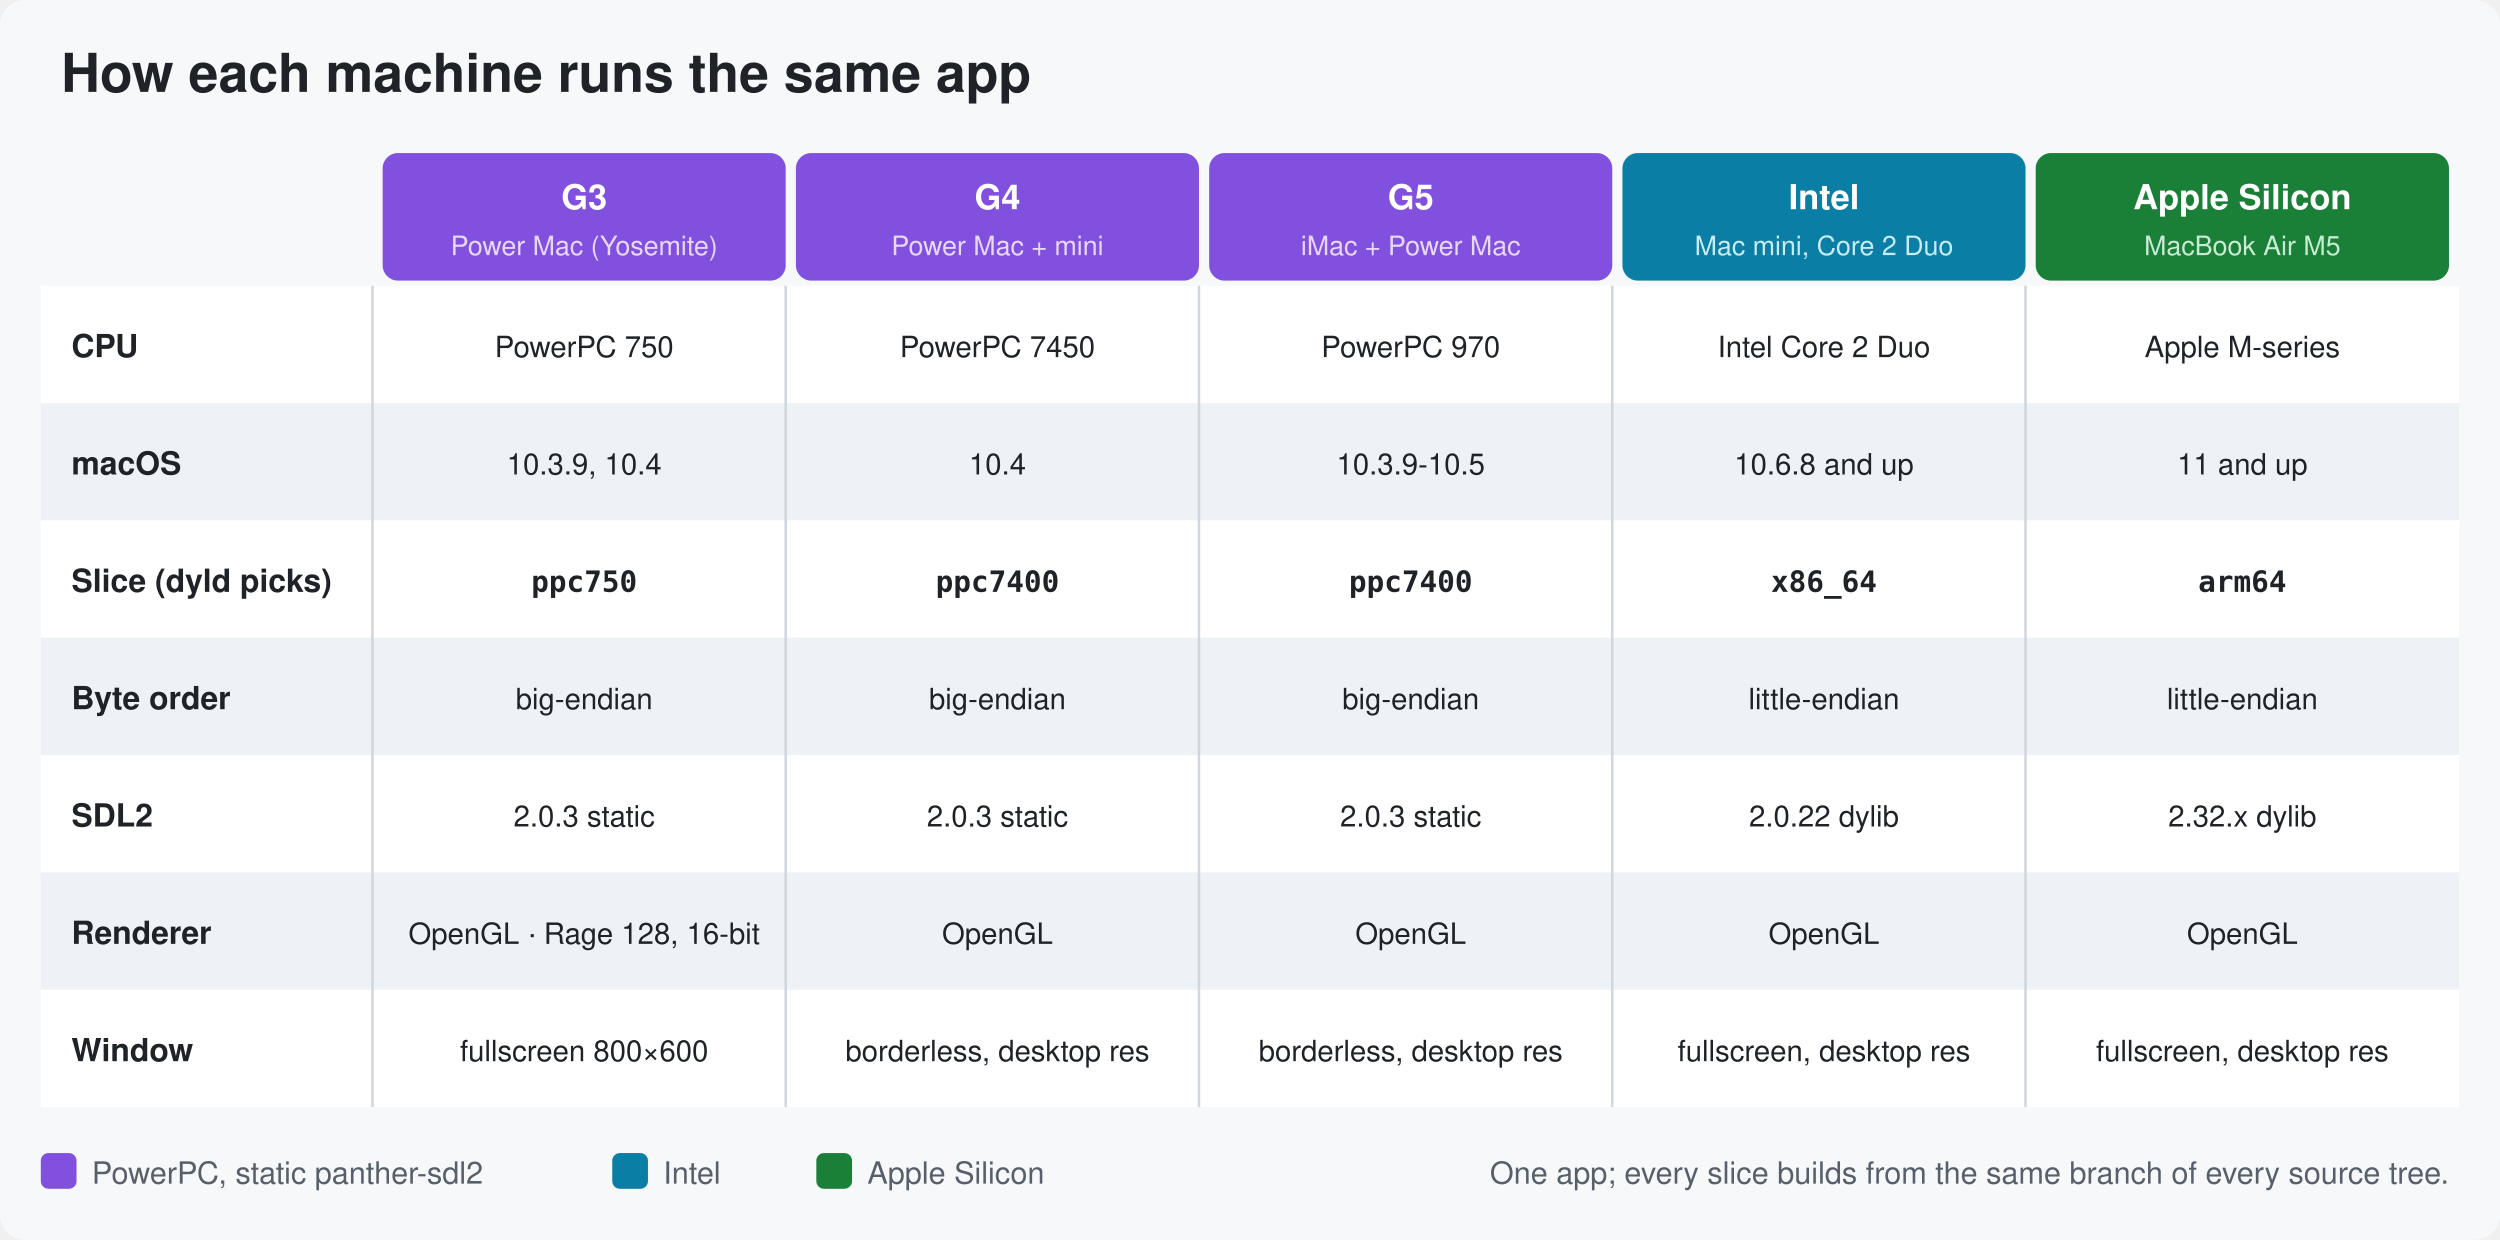
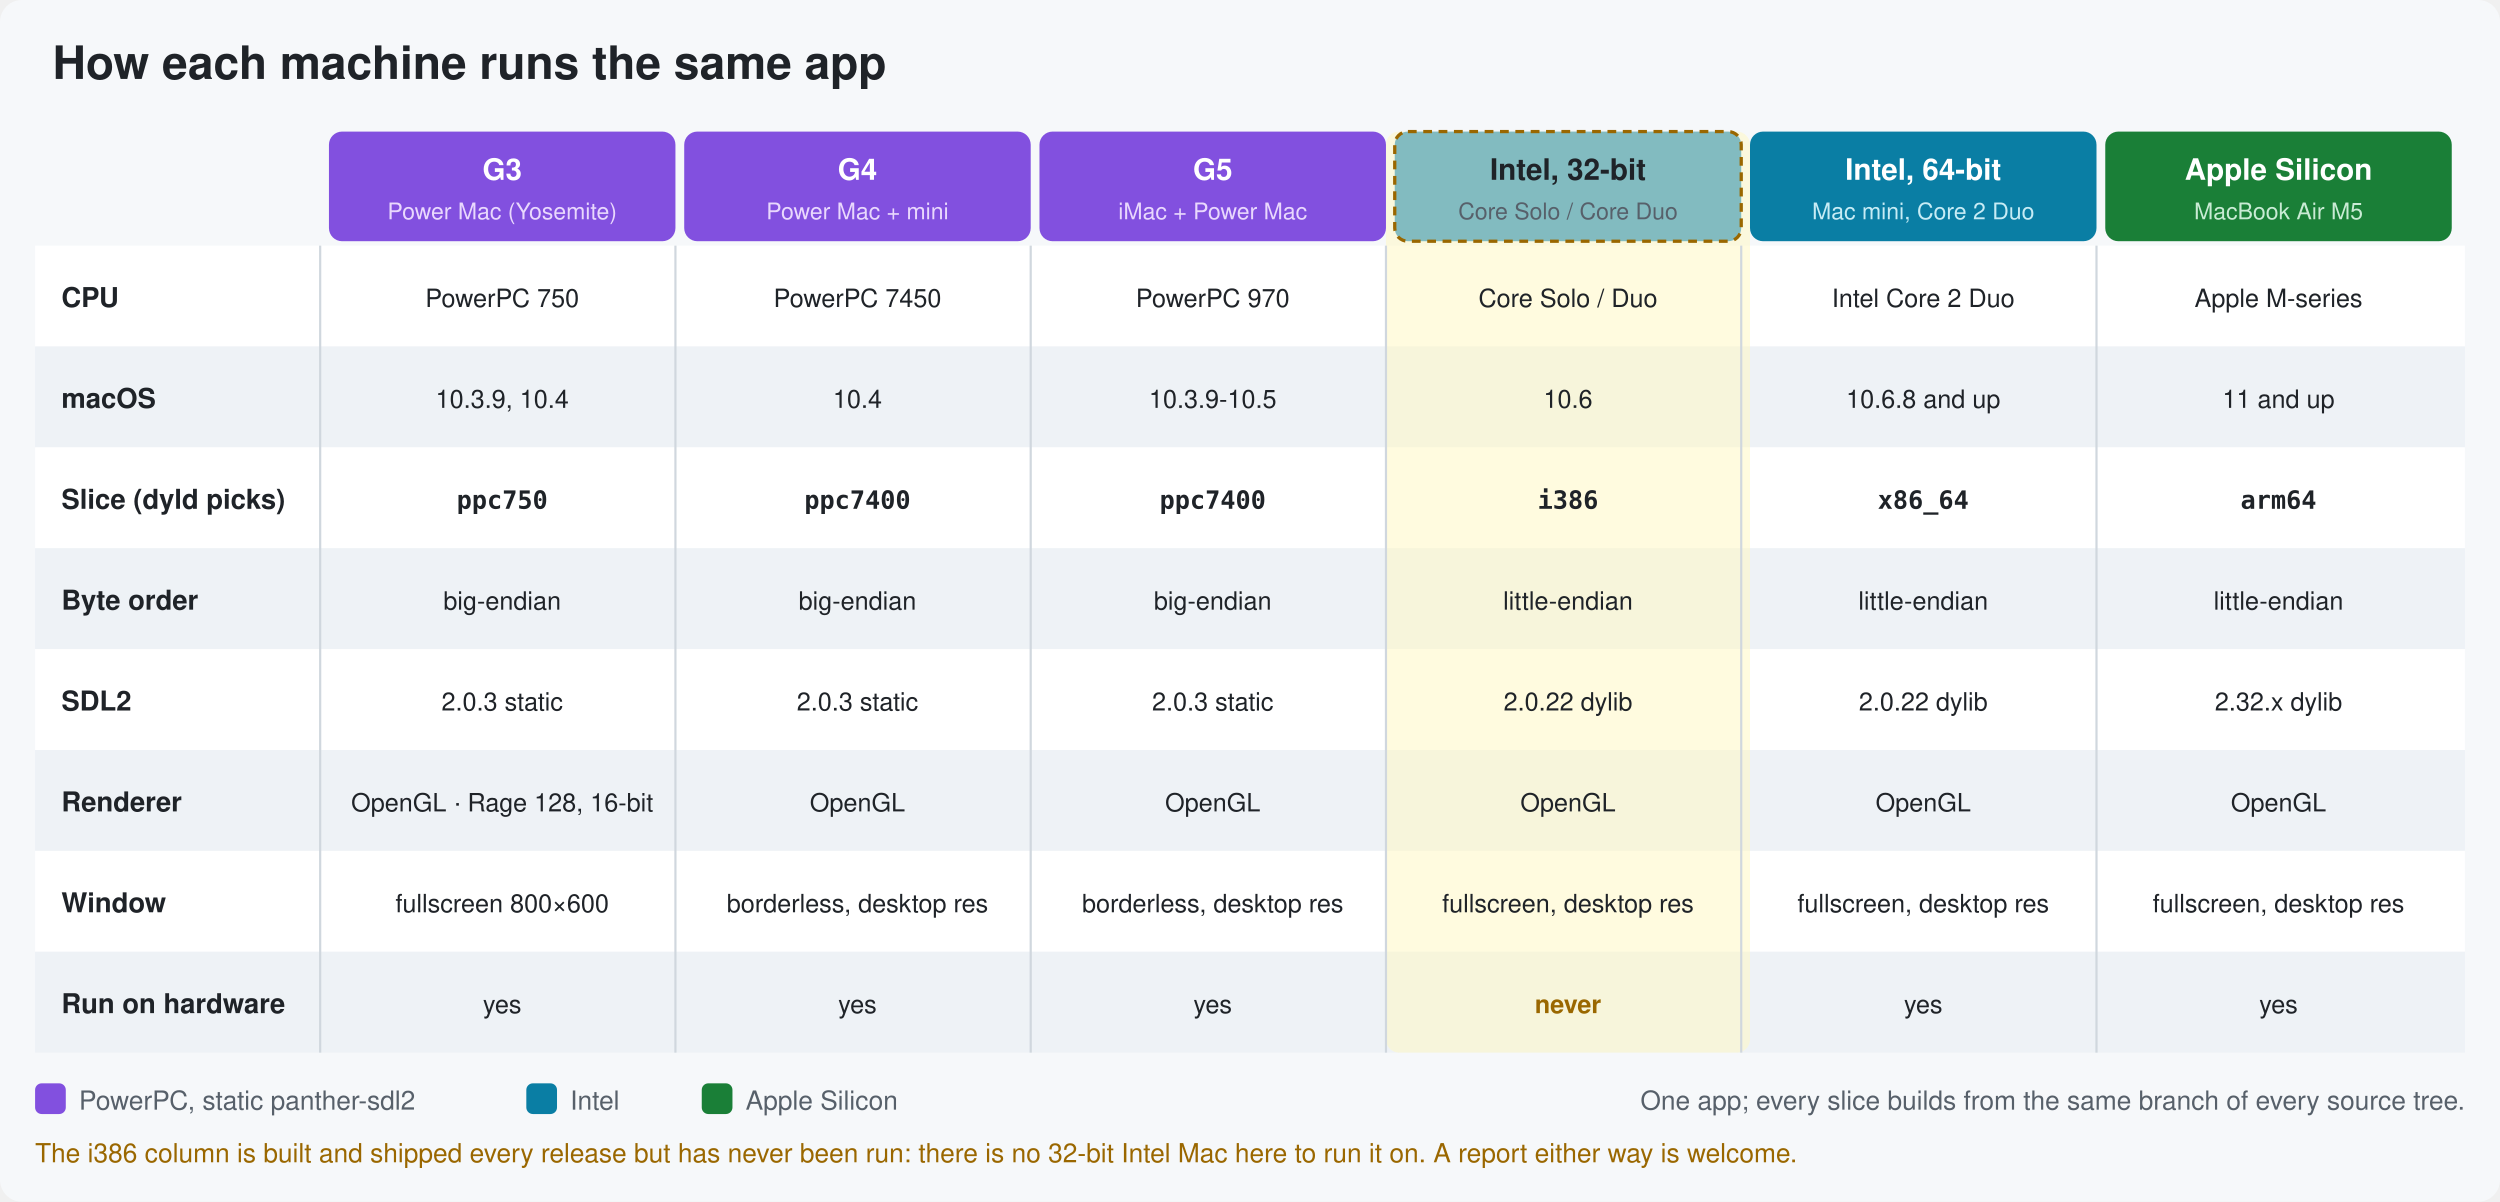
- <svg xmlns="http://www.w3.org/2000/svg" viewBox="0 0 980 486" font-family="-apple-system, BlinkMacSystemFont, 'Segoe UI', Helvetica, Arial, sans-serif">
-   <rect x="0" y="0" width="980" height="486" rx="10" fill="#f6f8fa" />
+ <svg xmlns="http://www.w3.org/2000/svg" viewBox="0 0 1140 548" font-family="-apple-system, BlinkMacSystemFont, 'Segoe UI', Helvetica, Arial, sans-serif">
+   <rect x="0" y="0" width="1140" height="548" rx="10" fill="#f6f8fa" />
  <text x="24" y="36" font-size="21" font-weight="700" fill="#1f2328">How each machine runs the same app</text>
  <g>
-     <rect x="16" y="112" width="948" height="46" fill="#ffffff" />
-     <rect x="16" y="158" width="948" height="46" fill="#eef2f6" />
-     <rect x="16" y="204" width="948" height="46" fill="#ffffff" />
-     <rect x="16" y="250" width="948" height="46" fill="#eef2f6" />
-     <rect x="16" y="296" width="948" height="46" fill="#ffffff" />
-     <rect x="16" y="342" width="948" height="46" fill="#eef2f6" />
-     <rect x="16" y="388" width="948" height="46" fill="#ffffff" />
+     <rect x="16" y="112" width="1108" height="46" fill="#ffffff" />
+     <rect x="16" y="158" width="1108" height="46" fill="#eef2f6" />
+     <rect x="16" y="204" width="1108" height="46" fill="#ffffff" />
+     <rect x="16" y="250" width="1108" height="46" fill="#eef2f6" />
+     <rect x="16" y="296" width="1108" height="46" fill="#ffffff" />
+     <rect x="16" y="342" width="1108" height="46" fill="#eef2f6" />
+     <rect x="16" y="388" width="1108" height="46" fill="#ffffff" />
+     <rect x="16" y="434" width="1108" height="46" fill="#eef2f6" />
  </g>
+   <rect x="632" y="60" width="166" height="420" rx="6" fill="#fff8c5" opacity="0.55" />
  <g>
    <rect x="150" y="60" width="158" height="50" rx="6" fill="#8250df" />
    <rect x="312" y="60" width="158" height="50" rx="6" fill="#8250df" />
    <rect x="474" y="60" width="158" height="50" rx="6" fill="#8250df" />
-     <rect x="636" y="60" width="158" height="50" rx="6" fill="#0a7ea4" />
-     <rect x="798" y="60" width="162" height="50" rx="6" fill="#1a7f37" />
+     <rect x="636" y="60" width="158" height="50" rx="6" fill="#0a7ea4" opacity="0.5" />
+     <rect x="636" y="60" width="158" height="50" rx="6" fill="none" stroke="#9a6700" stroke-width="1.5" stroke-dasharray="4 3" />
+     <rect x="798" y="60" width="158" height="50" rx="6" fill="#0a7ea4" />
+     <rect x="960" y="60" width="158" height="50" rx="6" fill="#1a7f37" />
    <g fill="#ffffff" text-anchor="middle">
      <text x="229" y="82" font-size="13.5" font-weight="700">G3</text>
      <text x="229" y="100" font-size="10.5" fill="#e9d8fd">Power Mac (Yosemite)</text>
      <text x="391" y="82" font-size="13.5" font-weight="700">G4</text>
      <text x="391" y="100" font-size="10.5" fill="#e9d8fd">Power Mac + mini</text>
      <text x="553" y="82" font-size="13.5" font-weight="700">G5</text>
      <text x="553" y="100" font-size="10.5" fill="#e9d8fd">iMac + Power Mac</text>
-       <text x="715" y="82" font-size="13.5" font-weight="700">Intel</text>
-       <text x="715" y="100" font-size="10.5" fill="#c7ecf5">Mac mini, Core 2 Duo</text>
-       <text x="879" y="82" font-size="13.5" font-weight="700">Apple Silicon</text>
-       <text x="879" y="100" font-size="10.5" fill="#c9ebd4">MacBook Air M5</text>
+       <text x="715" y="82" font-size="13.5" font-weight="700" fill="#1f2328">Intel, 32-bit</text>
+       <text x="715" y="100" font-size="10.5" fill="#57606a">Core Solo / Core Duo</text>
+       <text x="877" y="82" font-size="13.5" font-weight="700">Intel, 64-bit</text>
+       <text x="877" y="100" font-size="10.5" fill="#c7ecf5">Mac mini, Core 2 Duo</text>
+       <text x="1039" y="82" font-size="13.5" font-weight="700">Apple Silicon</text>
+       <text x="1039" y="100" font-size="10.5" fill="#c9ebd4">MacBook Air M5</text>
    </g>
  </g>
  <g font-size="12.5" font-weight="700" fill="#1f2328">
    <text x="28" y="140">CPU</text>
    <text x="28" y="186">macOS</text>
    <text x="28" y="232">Slice (dyld picks)</text>
    <text x="28" y="278">Byte order</text>
    <text x="28" y="324">SDL2</text>
    <text x="28" y="370">Renderer</text>
    <text x="28" y="416">Window</text>
+     <text x="28" y="462">Run on hardware</text>
  </g>
  <g font-size="11.5" fill="#1f2328" text-anchor="middle">
    <text x="229" y="140">PowerPC 750</text>
    <text x="391" y="140">PowerPC 7450</text>
    <text x="553" y="140">PowerPC 970</text>
-     <text x="715" y="140">Intel Core 2 Duo</text>
-     <text x="879" y="140">Apple M-series</text>
+     <text x="715" y="140">Core Solo / Duo</text>
+     <text x="877" y="140">Intel Core 2 Duo</text>
+     <text x="1039" y="140">Apple M-series</text>
    <text x="229" y="186">10.3.9, 10.4</text>
    <text x="391" y="186">10.4</text>
    <text x="553" y="186">10.3.9-10.5</text>
-     <text x="715" y="186">10.6.8 and up</text>
-     <text x="879" y="186">11 and up</text>
+     <text x="715" y="186">10.6</text>
+     <text x="877" y="186">10.6.8 and up</text>
+     <text x="1039" y="186">11 and up</text>
    <text x="229" y="232" font-family="ui-monospace, Menlo, monospace" font-weight="700">ppc750</text>
    <text x="391" y="232" font-family="ui-monospace, Menlo, monospace" font-weight="700">ppc7400</text>
    <text x="553" y="232" font-family="ui-monospace, Menlo, monospace" font-weight="700">ppc7400</text>
-     <text x="715" y="232" font-family="ui-monospace, Menlo, monospace" font-weight="700">x86_64</text>
-     <text x="879" y="232" font-family="ui-monospace, Menlo, monospace" font-weight="700">arm64</text>
+     <text x="715" y="232" font-family="ui-monospace, Menlo, monospace" font-weight="700">i386</text>
+     <text x="877" y="232" font-family="ui-monospace, Menlo, monospace" font-weight="700">x86_64</text>
+     <text x="1039" y="232" font-family="ui-monospace, Menlo, monospace" font-weight="700">arm64</text>
    <text x="229" y="278">big-endian</text>
    <text x="391" y="278">big-endian</text>
    <text x="553" y="278">big-endian</text>
    <text x="715" y="278">little-endian</text>
-     <text x="879" y="278">little-endian</text>
+     <text x="877" y="278">little-endian</text>
+     <text x="1039" y="278">little-endian</text>
    <text x="229" y="324">2.0.3 static</text>
    <text x="391" y="324">2.0.3 static</text>
    <text x="553" y="324">2.0.3 static</text>
    <text x="715" y="324">2.0.22 dylib</text>
-     <text x="879" y="324">2.32.x dylib</text>
+     <text x="877" y="324">2.0.22 dylib</text>
+     <text x="1039" y="324">2.32.x dylib</text>
    <text x="229" y="370">OpenGL · Rage 128, 16-bit</text>
    <text x="391" y="370">OpenGL</text>
    <text x="553" y="370">OpenGL</text>
    <text x="715" y="370">OpenGL</text>
-     <text x="879" y="370">OpenGL</text>
+     <text x="877" y="370">OpenGL</text>
+     <text x="1039" y="370">OpenGL</text>
    <text x="229" y="416">fullscreen 800×600</text>
    <text x="391" y="416">borderless, desktop res</text>
    <text x="553" y="416">borderless, desktop res</text>
    <text x="715" y="416">fullscreen, desktop res</text>
-     <text x="879" y="416">fullscreen, desktop res</text>
+     <text x="877" y="416">fullscreen, desktop res</text>
+     <text x="1039" y="416">fullscreen, desktop res</text>
+     <text x="229" y="462">yes</text>
+     <text x="391" y="462">yes</text>
+     <text x="553" y="462">yes</text>
+     <text x="715" y="462" font-weight="700" fill="#9a6700">never</text>
+     <text x="877" y="462">yes</text>
+     <text x="1039" y="462">yes</text>
  </g>
  <g stroke="#d0d7de" stroke-width="1">
-     <line x1="146" y1="112" x2="146" y2="434" />
-     <line x1="308" y1="112" x2="308" y2="434" />
-     <line x1="470" y1="112" x2="470" y2="434" />
-     <line x1="632" y1="112" x2="632" y2="434" />
-     <line x1="794" y1="112" x2="794" y2="434" />
+     <line x1="146" y1="112" x2="146" y2="480" />
+     <line x1="308" y1="112" x2="308" y2="480" />
+     <line x1="470" y1="112" x2="470" y2="480" />
+     <line x1="632" y1="112" x2="632" y2="480" />
+     <line x1="794" y1="112" x2="794" y2="480" />
+     <line x1="956" y1="112" x2="956" y2="480" />
  </g>
  <g>
-     <rect x="16" y="452" width="14" height="14" rx="3" fill="#8250df" />
-     <text x="36" y="464" font-size="12" fill="#57606a">PowerPC, static panther-sdl2</text>
-     <rect x="240" y="452" width="14" height="14" rx="3" fill="#0a7ea4" />
-     <text x="260" y="464" font-size="12" fill="#57606a">Intel</text>
-     <rect x="320" y="452" width="14" height="14" rx="3" fill="#1a7f37" />
-     <text x="340" y="464" font-size="12" fill="#57606a">Apple Silicon</text>
-     <text x="960" y="464" font-size="12" fill="#57606a" text-anchor="end">One app; every slice builds from the same branch of every source tree.</text>
+     <rect x="16" y="494" width="14" height="14" rx="3" fill="#8250df" />
+     <text x="36" y="506" font-size="12" fill="#57606a">PowerPC, static panther-sdl2</text>
+     <rect x="240" y="494" width="14" height="14" rx="3" fill="#0a7ea4" />
+     <text x="260" y="506" font-size="12" fill="#57606a">Intel</text>
+     <rect x="320" y="494" width="14" height="14" rx="3" fill="#1a7f37" />
+     <text x="340" y="506" font-size="12" fill="#57606a">Apple Silicon</text>
+     <text x="1124" y="506" font-size="12" fill="#57606a" text-anchor="end">One app; every slice builds from the same branch of every source tree.</text>
+     <text x="16" y="530" font-size="12" fill="#9a6700">The i386 column is built and shipped every release but has never been run: there is no 32-bit Intel Mac here to run it on. A report either way is welcome.</text>
  </g>
</svg>
